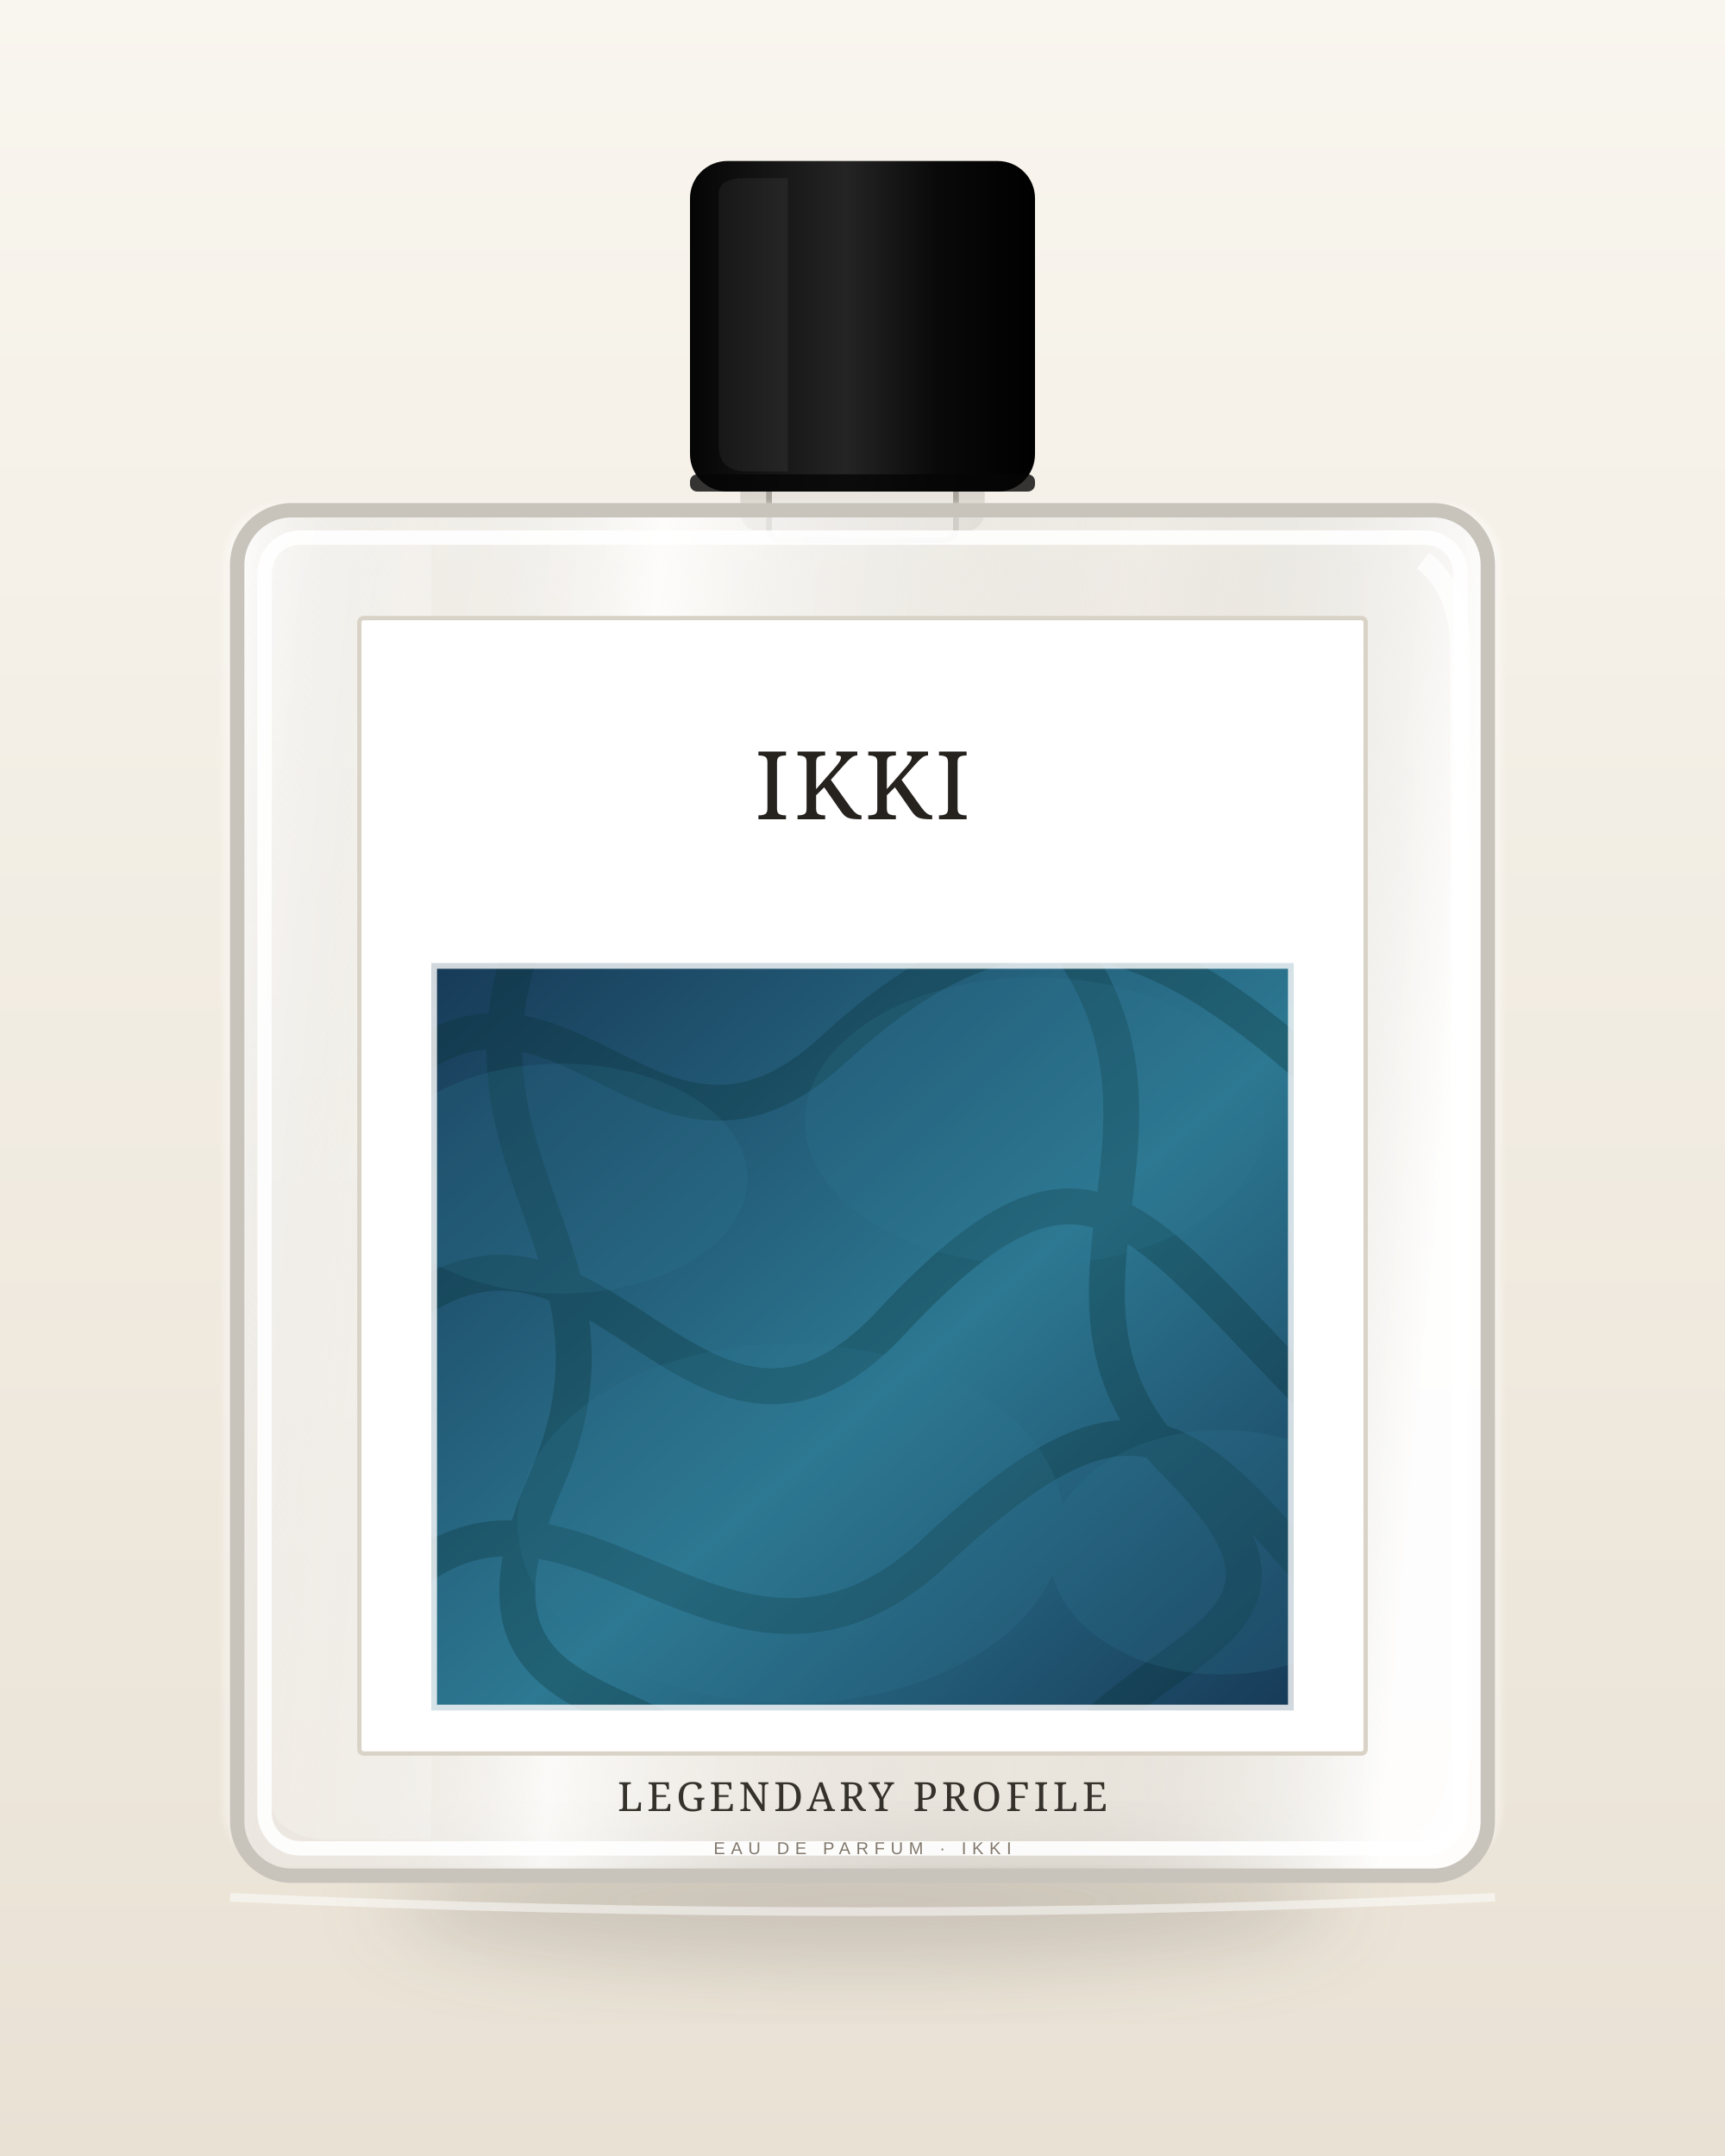
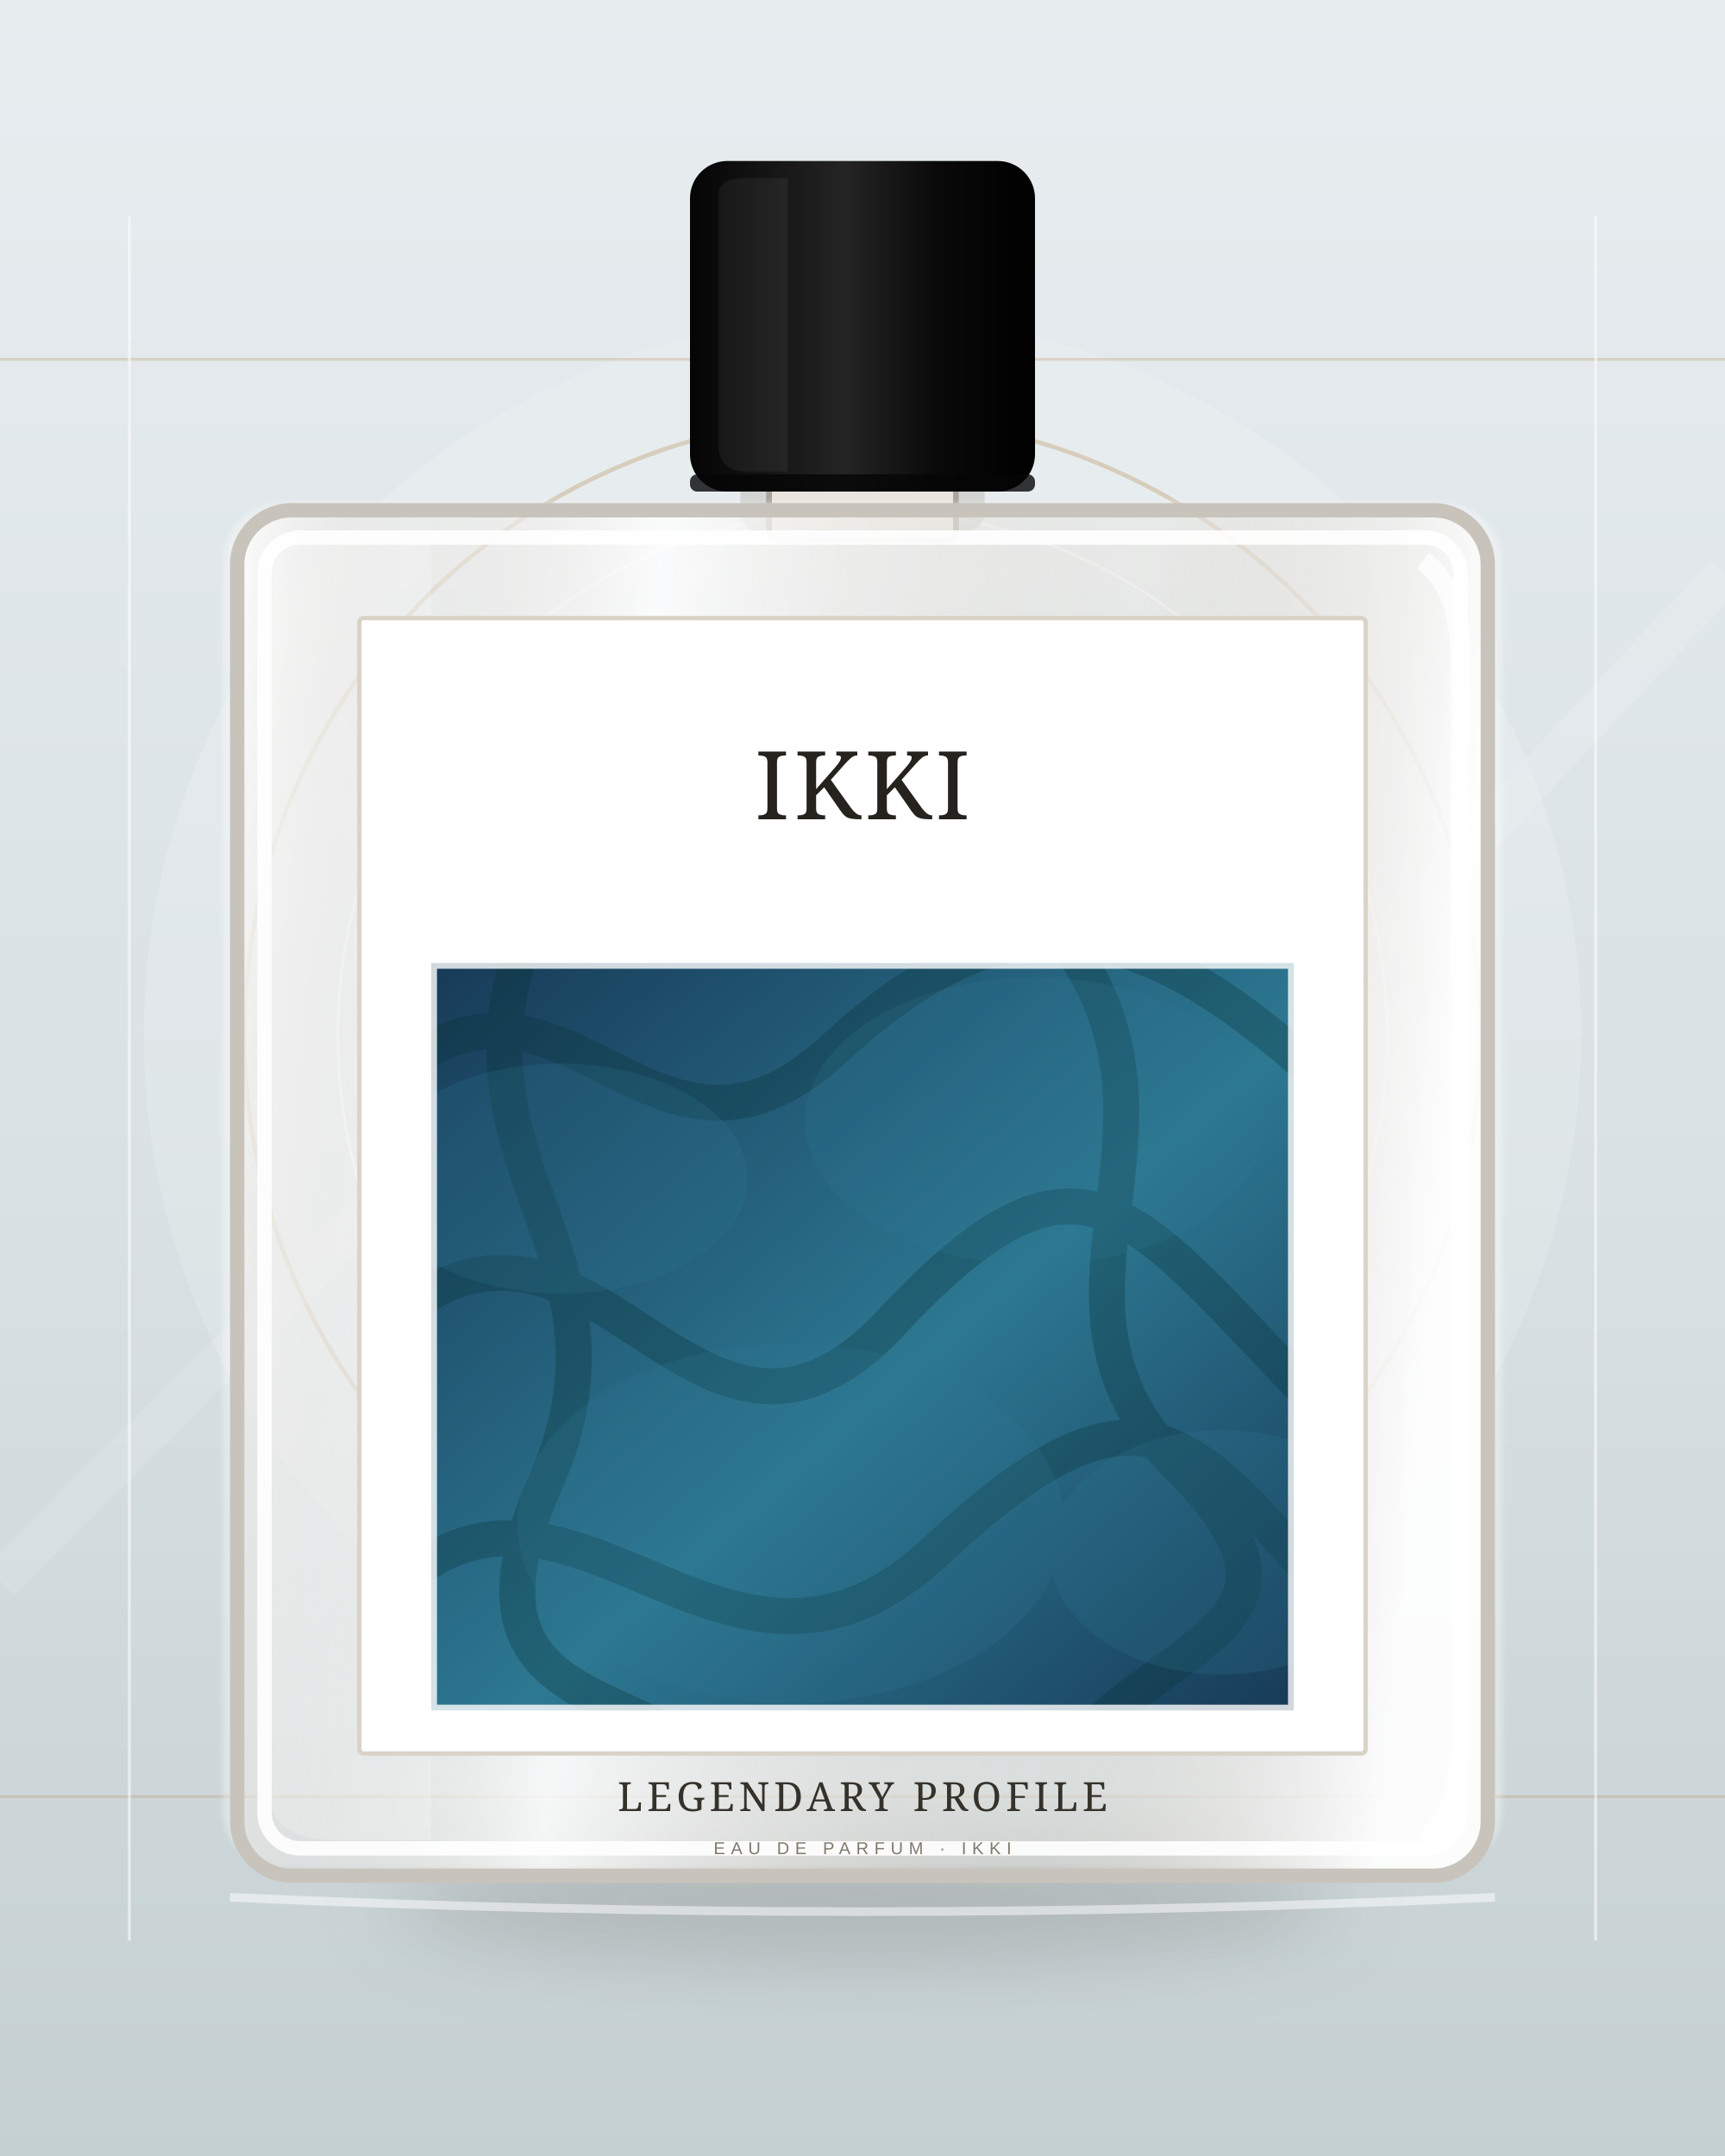
<svg xmlns="http://www.w3.org/2000/svg" width="1200" height="1500" viewBox="0 0 1200 1500" role="img" aria-labelledby="title desc">
  <defs>
    <linearGradient id="bg" x2="0" y2="1">
-       <stop stop-color="#f9f6ef" />
-       <stop offset="1" stop-color="#e9e1d4" />
+       <stop stop-color="#e8edf0" />
+       <stop offset=".55" stop-color="#d9e1e4" />
+       <stop offset="1" stop-color="#c5d0d3" />
    </linearGradient>
    <linearGradient id="glass" x1="0" y1="0" x2="1" y2=".1">
      <stop stop-color="#fff" stop-opacity=".94" />
      <stop offset=".14" stop-color="#d8d4cd" stop-opacity=".22" />
      <stop offset=".34" stop-color="#fff" stop-opacity=".72" />
      <stop offset=".72" stop-color="#c9c4ba" stop-opacity=".2" />
      <stop offset="1" stop-color="#fff" stop-opacity=".9" />
    </linearGradient>
    <linearGradient id="liquid" x2="1" y2="1">
      <stop stop-color="#173b58" />
      <stop offset=".55" stop-color="#2d7892" />
      <stop offset="1" stop-color="#173b58" />
    </linearGradient>
    <linearGradient id="cap" x2="1">
      <stop stop-color="#050505" />
      <stop offset=".45" stop-color="#242424" />
      <stop offset=".72" stop-color="#090909" />
      <stop offset="1" stop-color="#000" />
    </linearGradient>
    <linearGradient id="gold" x2="1">
      <stop stop-color="#8e6a3d" />
      <stop offset=".5" stop-color="#b8935f" />
      <stop offset="1" stop-color="#8e6a3d" />
    </linearGradient>
    <filter id="shadow" x="-30%" y="-30%" width="160%" height="180%">
      <feGaussianBlur stdDeviation="28" />
    </filter>
    <filter id="soft">
      <feGaussianBlur stdDeviation="2" />
    </filter>
    <clipPath id="labelClip">
      <rect x="300" y="670" width="600" height="520" rx="2" />
    </clipPath>
  </defs>
  <rect width="1200" height="1500" fill="url(#bg)" />
+   <g aria-hidden="true">
+     <circle cx="600" cy="720" r="500" fill="#fff" opacity=".16" />
+     <circle cx="600" cy="720" r="430" fill="none" stroke="#b8935f" stroke-width="3" opacity=".34" />
+     <circle cx="600" cy="720" r="365" fill="none" stroke="#fff" stroke-width="2" opacity=".55" />
+     <path d="M0 250H1200M0 1250H1200" stroke="#b8935f" stroke-width="2" opacity=".28" />
+     <path d="M90 150V1350M1110 150V1350" stroke="#fff" stroke-width="2" opacity=".55" />
+     <path d="M0 1100L320 780M1200 400L900 720" stroke="#fff" stroke-width="28" opacity=".12" />
+   </g>
  <ellipse cx="600" cy="1322" rx="330" ry="43" fill="#514b42" opacity=".22" filter="url(#shadow)" />
  <rect x="515" y="270" width="170" height="100" rx="14" fill="#b9b5ae" opacity=".45" />
  <rect x="535" y="278" width="130" height="98" rx="8" fill="#e9e5de" stroke="#aaa59c" stroke-width="4" />
  <rect x="480" y="112" width="240" height="230" rx="26" fill="url(#cap)" />
  <path d="M500 135 Q500 124 518 124 H548 V328 H520 Q500 328 500 310Z" fill="#fff" opacity=".055" />
  <rect x="480" y="330" width="240" height="12" rx="5" fill="#050505" opacity=".8" />
  <rect x="155" y="350" width="890" height="950" rx="42" fill="#fff" opacity=".35" filter="url(#soft)" />
  <rect x="165" y="355" width="870" height="950" rx="38" fill="url(#glass)" stroke="#c8c4bc" stroke-width="10" />
  <rect x="184" y="374" width="832" height="912" rx="25" fill="none" stroke="#fff" stroke-width="10" opacity=".9" />
  <path d="M184 420 Q184 374 230 374 H300 V1280 H230 Q184 1280 184 1234Z" fill="#fff" opacity=".2" />
  <path d="M990 390 Q1016 410 1016 455 V1210 Q1016 1265 990 1280" fill="none" stroke="#fff" stroke-width="14" opacity=".75" />
  <rect x="250" y="430" width="700" height="790" rx="3" fill="#fff" stroke="#d9d2c6" stroke-width="3" />
  <text x="600" y="570" text-anchor="middle" fill="#26231f" font-family="Georgia,serif" font-size="66" letter-spacing="3">IKKI</text>
  <path d="M315 602 H885" stroke="url(#gold)" stroke-width="3" />
  <rect x="300" y="670" width="600" height="520" fill="url(#liquid)" />
  <g clip-path="url(#labelClip)" opacity=".3" fill="none" stroke="#082f32" stroke-width="25">
    <path d="M260 760 C390 630 450 850 580 730 S800 640 930 760" />
    <path d="M260 930 C410 780 480 1070 620 920 S790 850 930 990" />
    <path d="M260 1120 C390 970 500 1220 650 1080 S830 1000 950 1140" />
    <path d="M370 640 C300 810 450 870 380 1030 S440 1170 500 1230" />
    <path d="M730 640 C850 780 700 900 820 1020 S790 1140 730 1240" />
  </g>
  <g clip-path="url(#labelClip)" opacity=".22" fill="#2d7892">
    <ellipse cx="390" cy="820" rx="130" ry="80" />
    <ellipse cx="720" cy="780" rx="160" ry="100" />
    <ellipse cx="550" cy="1060" rx="190" ry="125" />
    <ellipse cx="850" cy="1080" rx="120" ry="85" />
  </g>
  <rect x="300" y="670" width="600" height="520" fill="none" stroke="#fff" stroke-width="8" opacity=".8" />
  <text x="600" y="915" text-anchor="middle" fill="#fff" font-family="Georgia,serif" font-size="48" letter-spacing="2" opacity=".0">Legendary Profile</text>
  <path d="M315 1208 H885" stroke="url(#gold)" stroke-width="3" />
  <text x="600" y="1260" text-anchor="middle" fill="#35312b" font-family="Georgia,serif" font-size="28" letter-spacing="3">LEGENDARY PROFILE</text>
  <text x="600" y="1290" text-anchor="middle" fill="#81786c" font-family="Arial,sans-serif" font-size="12" letter-spacing="4">EAU DE PARFUM · IKKI</text>
  <path d="M160 1320 Q600 1340 1040 1320" fill="none" stroke="#fff" stroke-width="6" opacity=".5" />
</svg>
